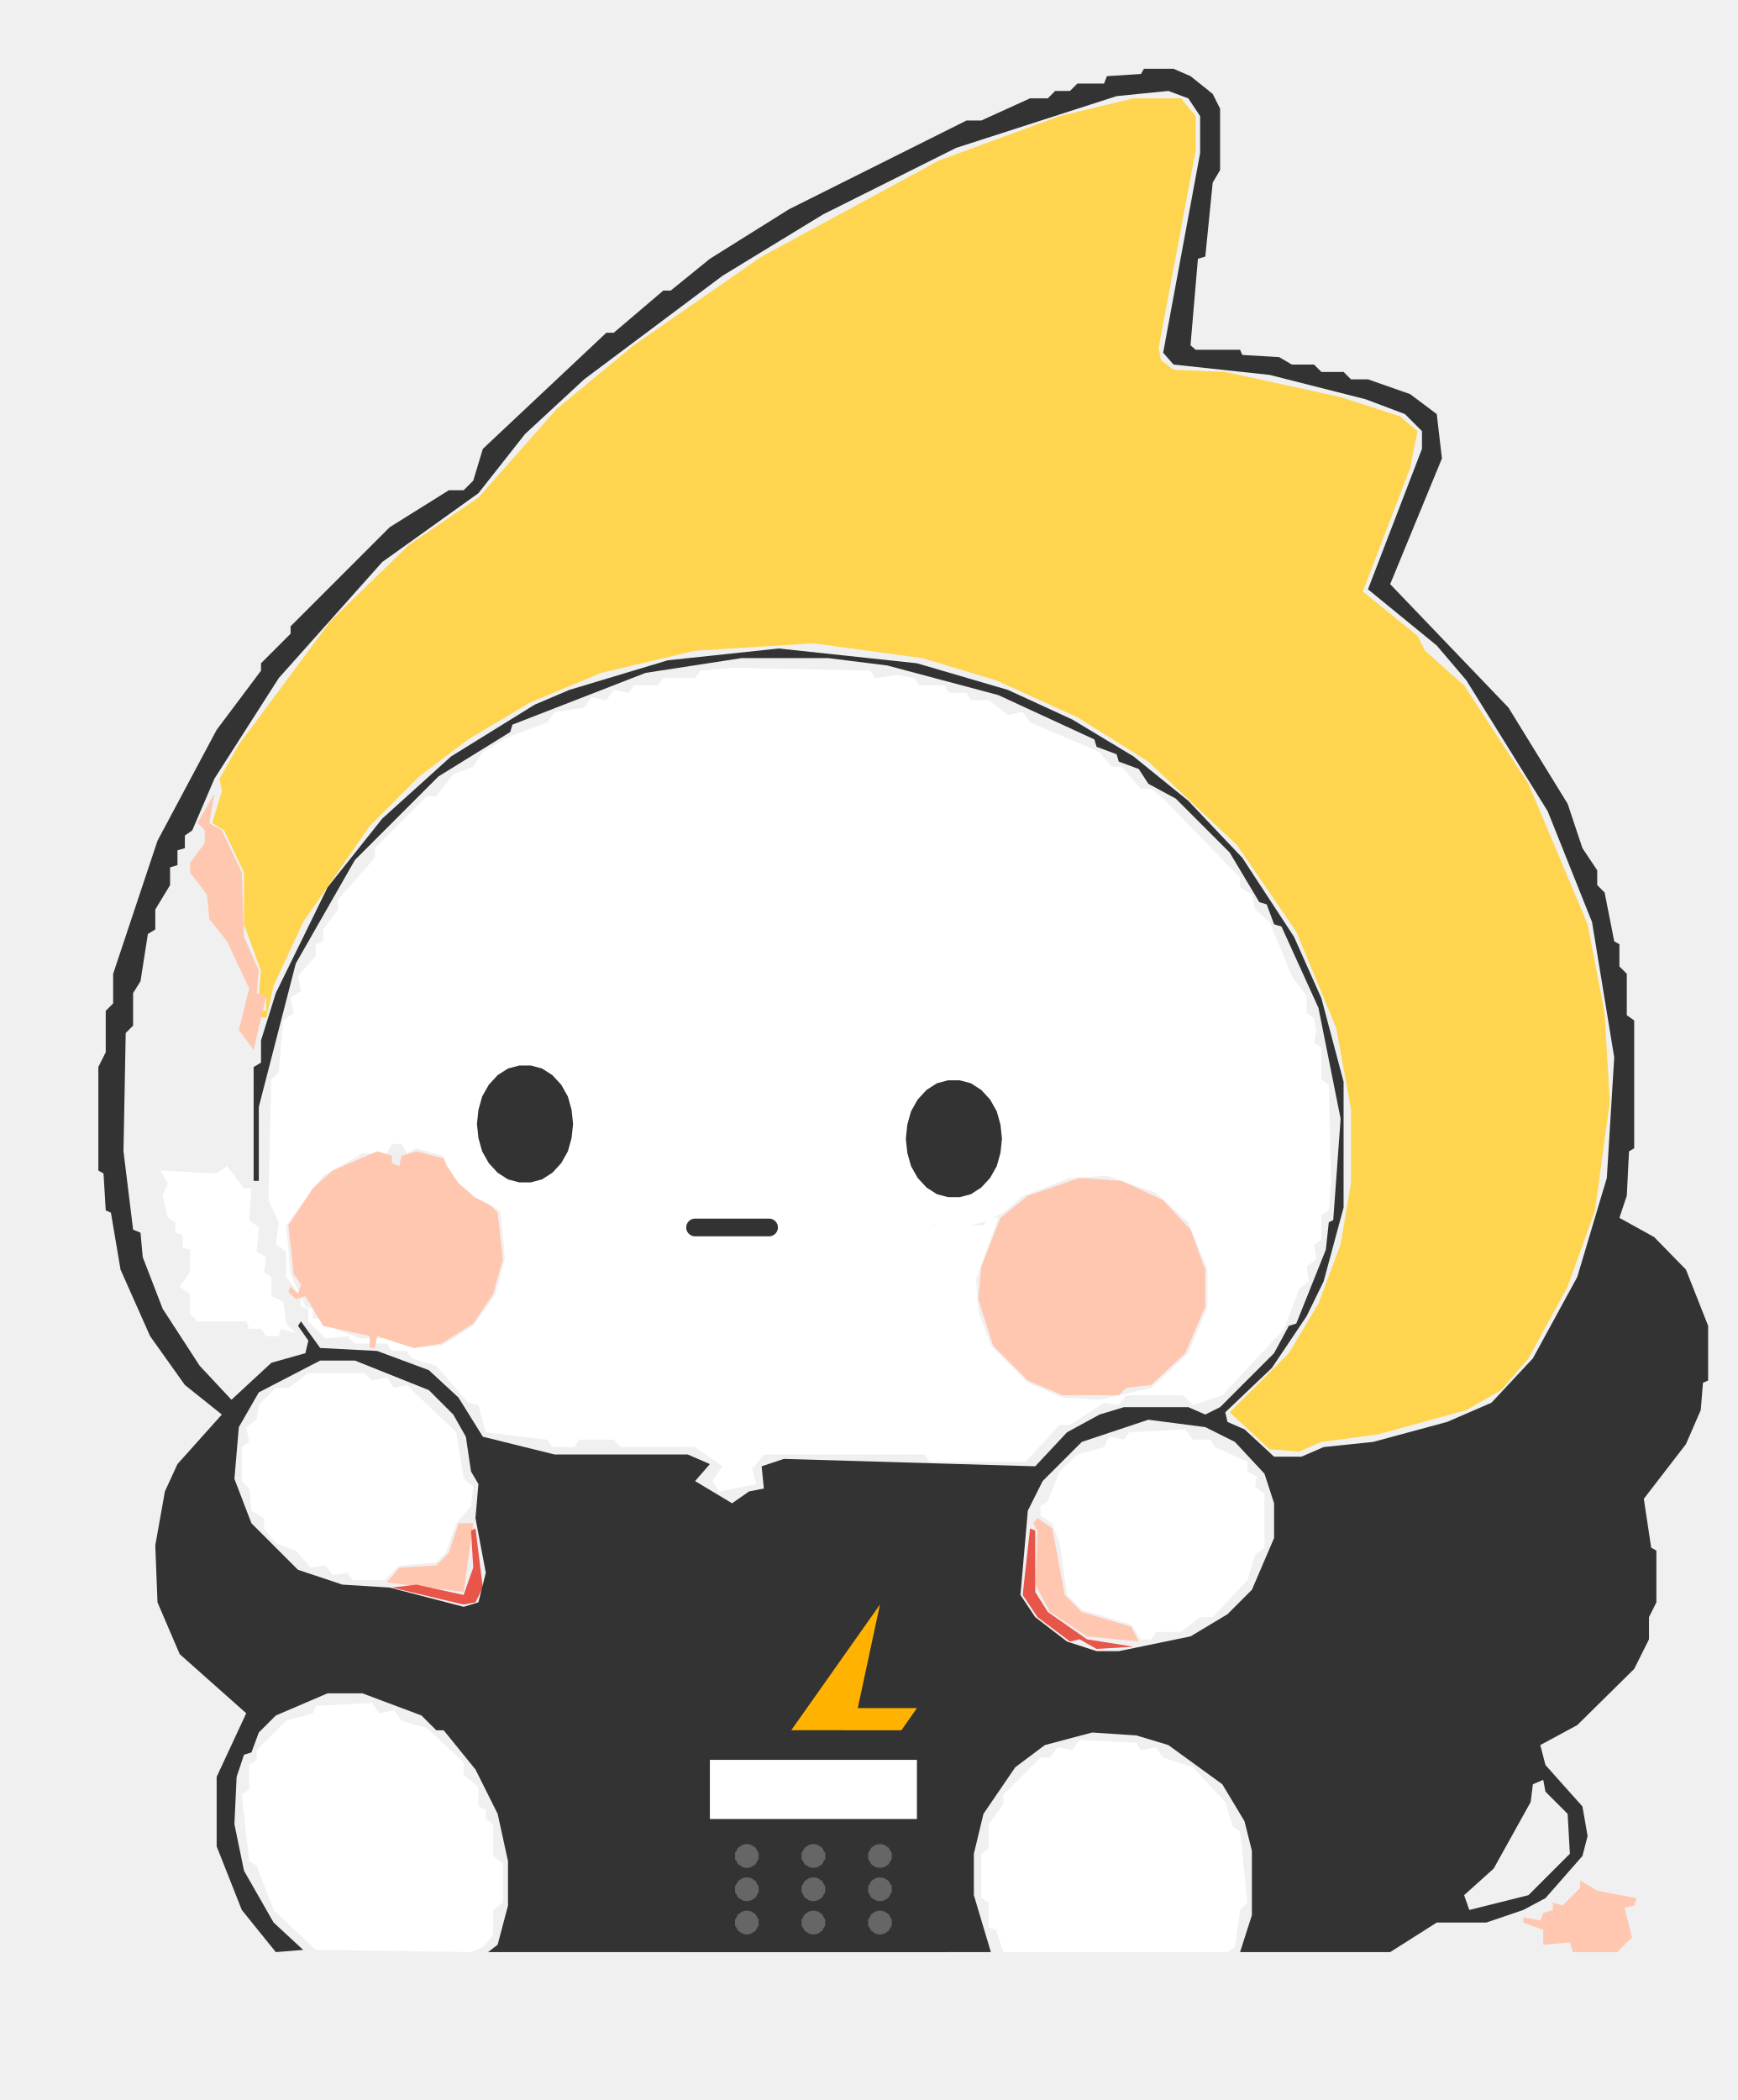
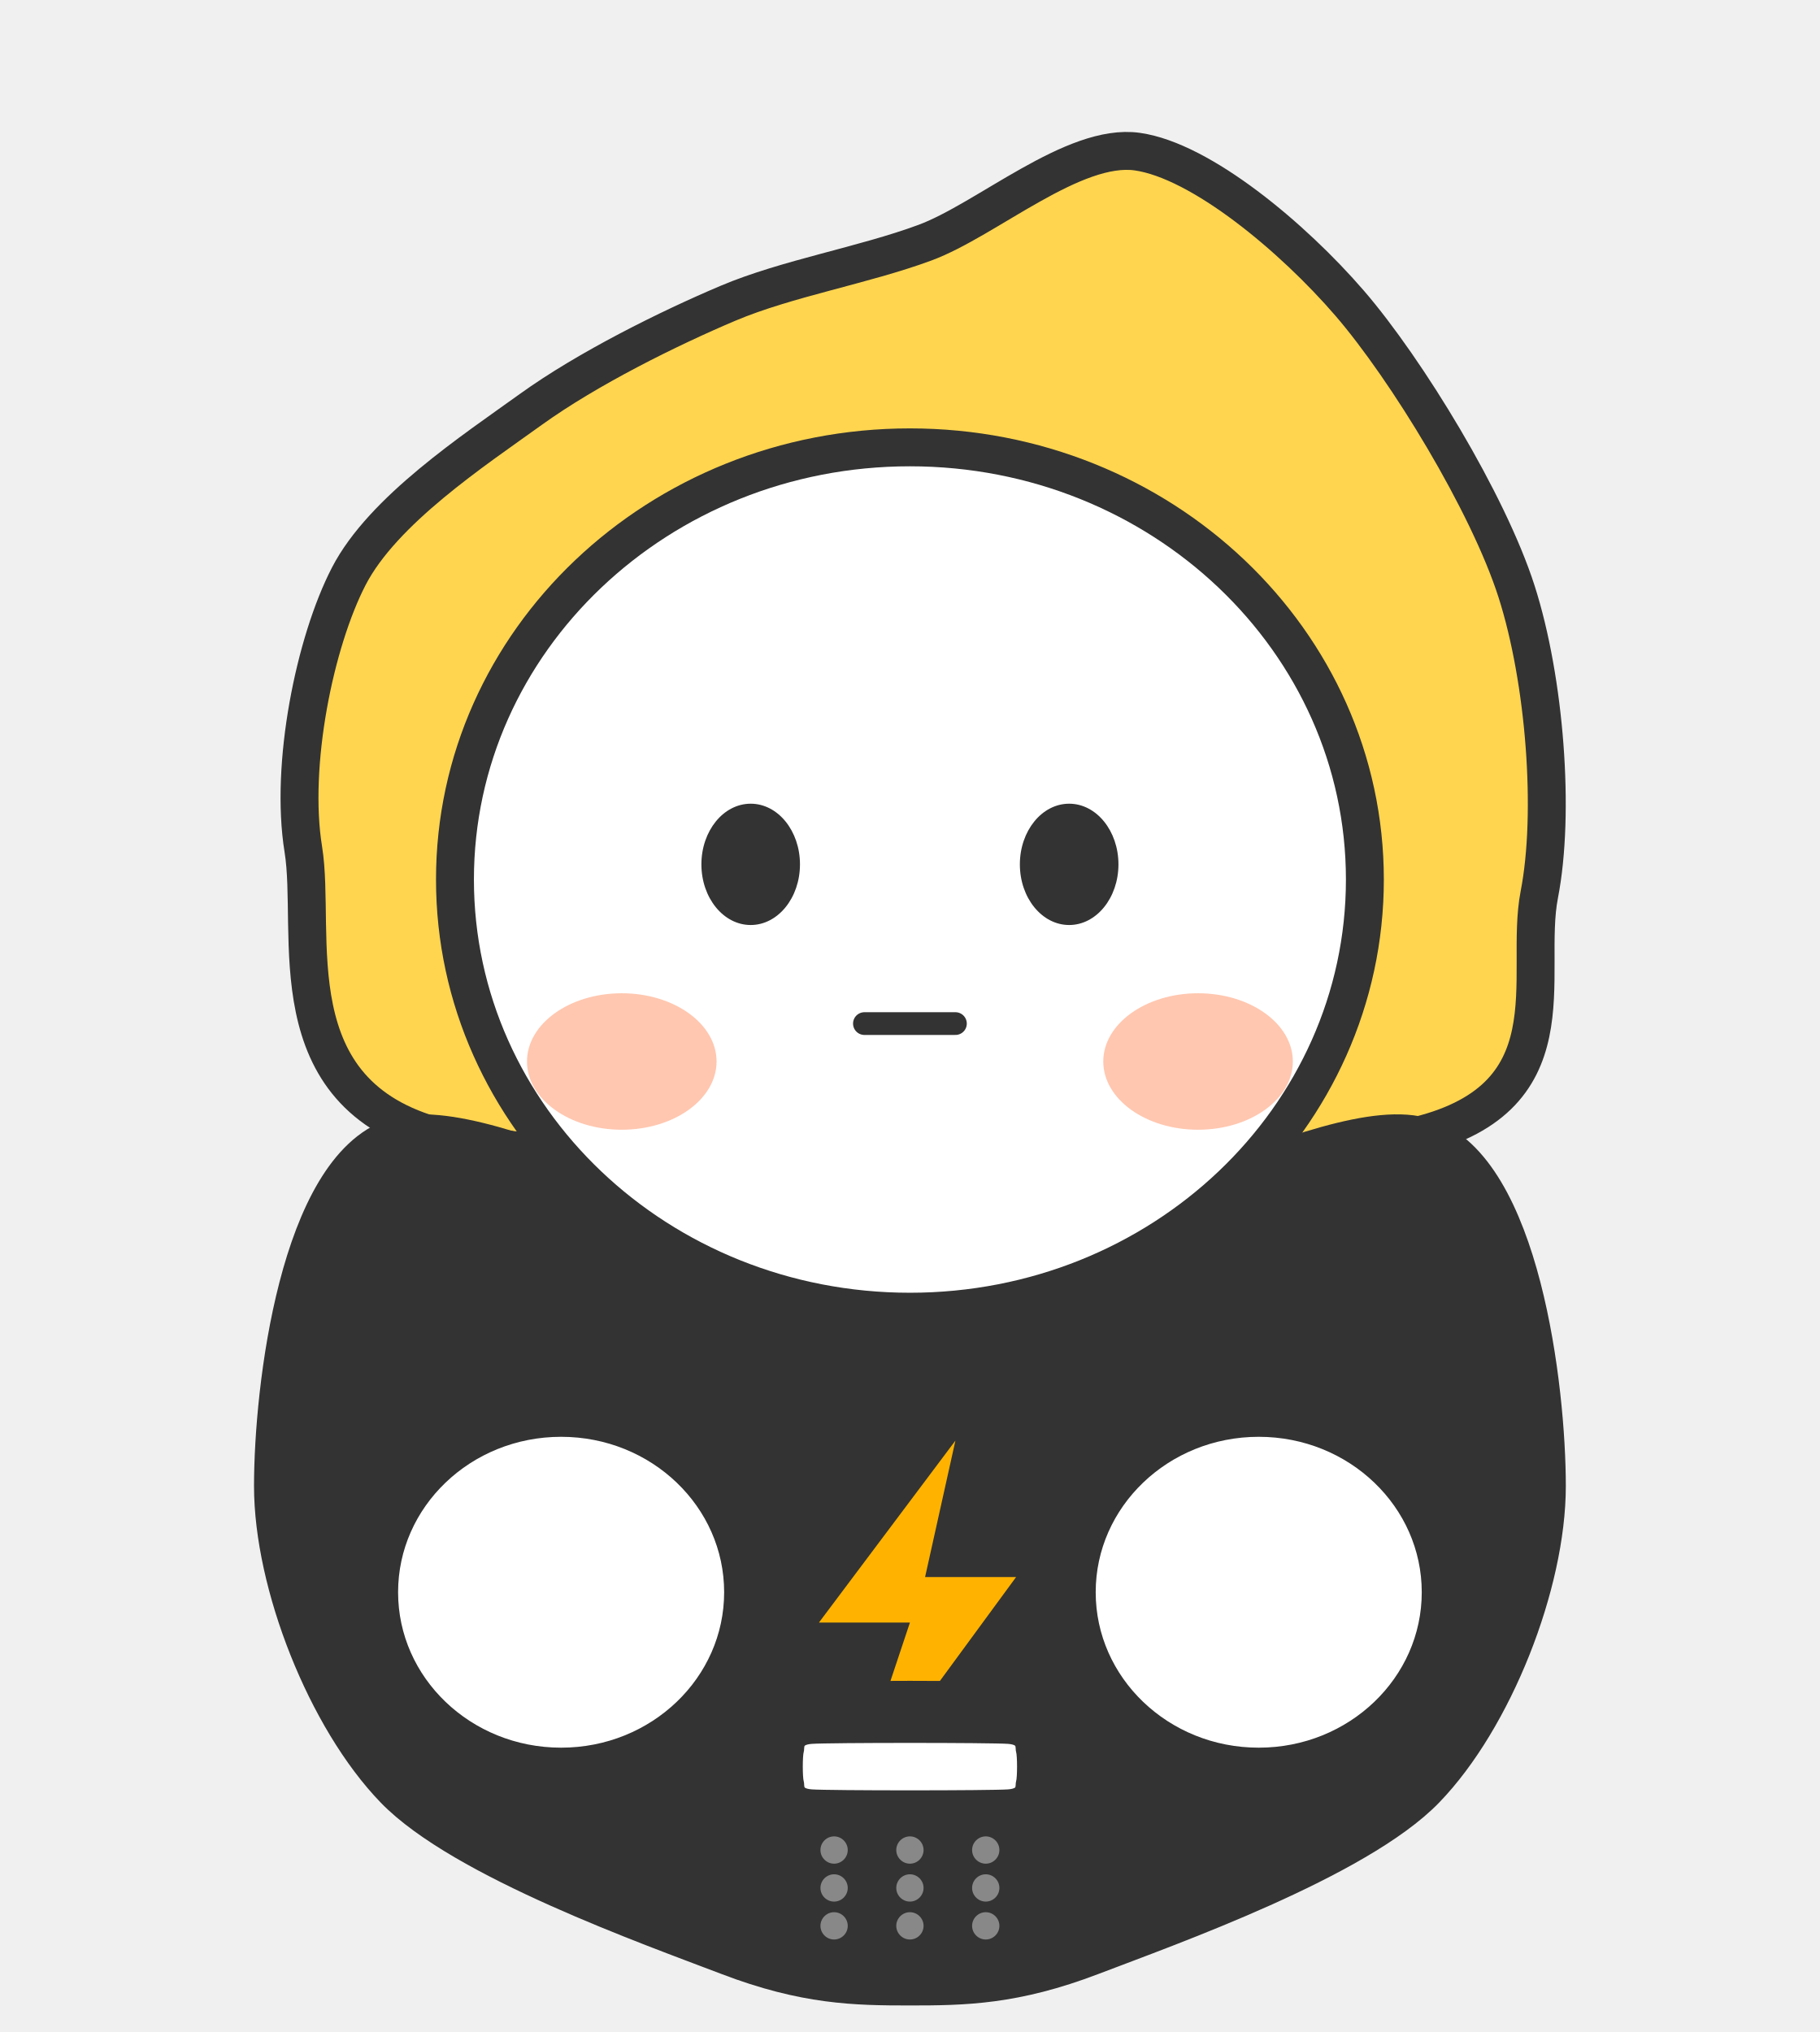
- <svg xmlns="http://www.w3.org/2000/svg" width="235" height="284" viewBox="0 0 235 284" role="img" aria-label="Volty 04-calculator">
-   <path fill="#FFD54F" fill-rule="evenodd" d="M153.3,13.3 L143.3,15.7 L127.0,21.7 L103.0,34.7 L85.7,46.7 L75.3,55.3 L64.7,67.3 L55.3,73.7 L44.7,84.0 L32.3,100.7 L29.7,105.3 L30.0,107.0 L28.7,111.3 L30.3,112.3 L33.0,118.0 L33.0,125.0 L35.3,131.3 L35.0,134.7 L36.0,135.0 L36.0,136.7 L34.3,136.7 L34.3,137.3 L36.0,137.7 L37.0,133.3 L41.0,124.7 L50.0,111.7 L56.7,105.0 L63.3,100.0 L71.7,95.0 L81.3,91.0 L94.0,88.0 L110.0,87.0 L124.7,89.0 L134.7,92.0 L145.7,97.0 L155.3,103.0 L167.3,114.3 L175.3,126.0 L180.7,139.0 L182.7,150.0 L182.7,160.0 L181.3,168.3 L178.3,176.3 L174.3,183.0 L166.3,191.0 L171.7,196.0 L175.7,196.3 L178.7,195.0 L186.3,194.0 L198.3,190.7 L203.0,188.0 L206.7,183.7 L212.0,174.0 L215.7,163.7 L217.7,149.0 L217.0,137.0 L214.7,125.0 L206.7,106.0 L198.0,92.7 L192.7,88.0 L191.7,86.0 L184.3,80.0 L190.7,63.3 L191.7,58.3 L189.3,56.3 L181.3,53.7 L165.7,50.3 L158.7,50.0 L157.0,48.7 L156.7,47.0 L161.7,20.3 L161.7,15.7 L159.7,13.3 Z" />
-   <path fill="#FFFFFF" fill-rule="evenodd" d="M135.7,242.7 L135.7,244.0 L133.7,246.7 L133.7,250.0 L132.7,250.7 L132.7,256.7 L133.7,257.3 L133.7,260.7 L134.7,261.0 L135.7,264.0 L166.0,264.0 L167.0,263.3 L167.7,258.3 L168.7,257.3 L167.7,247.7 L166.7,247.0 L165.7,243.7 L161.3,239.0 L157.3,237.7 L156.3,236.3 L154.3,236.7 L153.7,235.7 L146.0,235.3 L145.0,236.7 L143.0,236.3 L142.0,237.7 L140.7,237.7 Z M38.7,232.7 L34.7,236.7 L34.7,238.0 L33.7,238.7 L33.7,242.0 L32.7,242.7 L33.7,251.7 L34.7,252.3 L37.0,258.3 L42.7,263.7 L63.7,264.0 L65.3,263.3 L66.7,261.7 L66.7,258.3 L68.0,257.3 L68.0,252.0 L66.7,251.0 L66.7,246.7 L65.7,246.0 L65.7,244.7 L64.7,244.3 L64.7,241.7 L62.7,240.0 L62.7,238.3 L57.7,233.7 L54.3,232.7 L53.3,231.3 L51.3,231.7 L50.3,230.3 L42.7,230.7 L42.3,231.7 Z M160.3,193.3 L152.7,193.7 L152.0,194.7 L150.0,194.3 L149.3,195.7 L145.7,196.7 L143.3,199.0 L141.7,203.0 L140.7,203.7 L140.7,205.0 L142.3,206.0 L143.3,208.7 L144.3,215.7 L146.3,217.7 L153.0,219.7 L154.3,221.7 L155.7,221.7 L156.3,220.7 L159.7,220.7 L162.3,218.7 L164.0,218.7 L168.7,213.7 L169.7,210.3 L171.0,209.3 L171.0,202.0 L169.7,201.0 L170.0,199.7 L168.7,199.0 L168.7,197.7 L164.3,195.7 L163.7,194.7 L161.3,194.7 Z M35.0,190.0 L34.7,192.0 L33.3,193.0 L33.7,195.0 L32.7,195.7 L32.7,200.3 L33.7,201.3 L34.0,204.3 L35.7,205.3 L35.7,206.7 L37.3,208.7 L40.0,209.7 L42.0,212.0 L44.0,211.7 L45.0,213.0 L47.0,212.7 L47.7,213.7 L52.0,213.7 L54.0,211.7 L59.0,211.3 L60.3,210.0 L61.7,206.0 L63.7,203.7 L64.0,201.0 L62.7,200.0 L61.7,193.7 L55.0,187.3 L53.3,187.7 L52.3,186.3 L50.3,186.7 L49.3,185.7 L41.7,185.7 L39.0,187.7 L37.3,187.7 Z M21.7,158.3 L22.7,160.0 L22.0,161.7 L22.7,164.7 L23.7,165.3 L23.7,166.7 L24.7,167.0 L24.7,168.7 L25.7,169.0 L25.7,172.0 L24.3,174.0 L25.7,175.0 L25.7,177.7 L26.7,178.7 L33.3,178.7 L33.7,179.7 L35.3,179.7 L36.0,180.7 L37.7,180.7 L38.0,179.7 L40.0,180.3 L38.7,179.0 L38.3,176.0 L36.7,175.3 L36.7,172.7 L35.7,172.0 L36.0,170.0 L34.7,169.3 L35.0,166.0 L33.7,165.0 L34.0,160.7 L33.0,160.7 L30.7,157.7 L29.3,158.7 Z M40.3,132.0 L40.7,134.0 L39.3,135.0 L39.7,137.0 L38.3,138.0 L37.7,145.0 L36.7,146.0 L36.3,162.3 L37.7,165.3 L37.3,168.3 L38.7,169.3 L38.7,172.7 L40.7,175.3 L40.7,176.7 L41.7,177.0 L41.7,178.7 L44.0,181.0 L47.0,180.7 L48.0,181.7 L52.3,181.7 L53.0,182.7 L55.0,182.7 L55.7,183.7 L59.0,184.7 L63.3,189.7 L64.7,190.0 L65.7,193.7 L74.0,194.7 L74.7,195.7 L77.7,195.7 L78.3,194.7 L83.0,194.7 L84.0,195.7 L94.0,195.7 L97.7,198.3 L96.3,200.3 L97.3,201.7 L102.3,200.7 L101.7,198.7 L103.3,196.7 L125.0,196.7 L125.7,197.7 L138.7,197.7 L143.3,192.7 L144.7,192.7 L149.3,189.7 L151.3,190.0 L152.3,188.7 L160.0,188.7 L161.3,190.0 L165.3,188.7 L173.7,179.7 L175.7,174.3 L177.0,173.3 L176.7,171.3 L178.0,170.3 L177.7,168.3 L178.7,167.7 L178.7,164.3 L179.7,163.7 L180.0,159.7 L179.7,146.7 L178.7,146.0 L178.7,141.7 L177.7,141.0 L178.0,139.3 L177.7,137.7 L176.7,137.0 L176.7,134.7 L174.7,132.0 L171.7,124.7 L169.7,123.0 L169.3,121.0 L167.7,120.0 L167.7,118.7 L157.3,108.0 L155.7,106.7 L154.3,106.7 L151.7,103.7 L150.3,103.7 L148.7,101.7 L139.3,97.7 L138.3,96.3 L136.3,96.7 L133.7,94.7 L131.3,94.7 L130.7,93.7 L128.3,93.7 L127.7,92.7 L124.3,92.7 L123.7,91.7 L121.3,91.3 L118.3,91.7 L117.7,90.7 L99.0,90.3 L94.7,90.7 L94.0,91.7 L89.7,91.7 L89.0,92.7 L85.7,92.7 L85.0,93.7 L83.0,93.3 L82.0,94.7 L80.0,94.3 L79.0,95.7 L75.0,96.3 L74.0,97.7 L68.7,99.7 L65.3,101.7 L64.0,103.7 L61.3,104.7 L59.0,107.7 L57.7,107.7 L50.7,114.7 L50.7,116.0 L45.7,121.7 L45.7,123.0 L43.7,125.7 L43.7,127.3 L42.7,127.7 L42.7,129.3 Z M87.0,162.0 L89.0,160.7 L90.7,161.7 L94.7,161.7 L96.3,158.7 L100.0,158.7 L102.7,161.7 L104.0,161.7 L104.7,162.7 L107.3,163.0 L108.3,161.7 L110.3,161.7 L111.7,162.7 L111.7,164.3 L110.0,166.7 L107.7,166.7 L107.7,170.0 L105.7,171.7 L105.3,173.7 L102.0,174.3 L101.0,175.7 L98.3,175.7 L97.3,174.3 L95.3,174.7 L91.7,171.0 L91.7,168.0 L90.7,166.3 L86.7,165.0 Z M124.3,146.7 L125.7,146.7 L126.3,145.7 L132.0,145.7 L137.7,150.3 L137.7,151.7 L138.7,152.3 L138.7,160.0 L137.7,160.7 L137.7,162.0 L144.7,159.3 L149.7,159.0 L156.3,161.3 L160.7,165.3 L163.3,171.7 L163.3,176.7 L160.7,183.0 L155.7,187.7 L148.7,189.3 L143.7,189.0 L139.0,187.0 L134.0,182.0 L132.3,177.3 L132.0,173.0 L135.0,164.7 L133.7,164.7 L133.0,165.7 L126.3,165.7 L125.7,164.7 L124.3,164.7 L120.7,160.0 L120.7,151.3 Z M78.7,145.3 L78.7,146.7 L80.7,149.3 L80.7,157.0 L79.7,157.7 L79.7,159.0 L77.0,161.7 L74.0,162.3 L73.0,163.7 L70.3,163.7 L69.7,162.7 L67.3,162.7 L65.3,160.7 L64.7,161.0 L67.7,164.0 L68.3,170.3 L67.0,175.0 L64.0,179.3 L59.7,182.0 L55.7,182.3 L52.0,181.0 L48.7,181.0 L45.3,179.7 L44.3,178.3 L42.3,178.3 L42.3,177.0 L41.3,176.7 L39.3,172.3 L38.7,165.7 L43.7,159.0 L49.0,156.0 L52.3,156.0 L53.0,154.7 L54.3,154.7 L55.0,156.0 L56.3,155.3 L61.3,156.7 L62.7,158.0 L62.7,155.0 L61.7,154.0 L62.7,148.3 L63.7,147.7 L63.7,146.3 L68.3,142.7 L75.0,142.7 Z" />
-   <path fill="#FFC7B0" fill-rule="evenodd" d="M206.0,259.3 L206.0,260.0 L208.7,261.0 L208.7,263.0 L212.3,262.7 L212.7,264.0 L218.7,264.0 L220.7,262.0 L219.7,258.0 L221.0,257.7 L221.3,256.7 L216.0,255.7 L213.7,254.3 L213.7,255.3 L211.3,257.7 L210.0,257.3 L210.0,258.3 L208.7,258.7 L208.3,259.7 Z M64.0,206.0 L62.0,206.0 L60.7,210.0 L59.0,211.7 L54.0,212.0 L52.3,214.0 L62.7,215.3 Z M140.3,205.3 L139.7,206.0 L140.3,207.0 L140.0,214.3 L142.0,218.0 L147.0,221.3 L154.0,222.0 L153.0,220.0 L146.3,218.0 L144.0,215.7 L142.3,206.7 Z M95.3,166.0 L95.7,169.0 L97.7,171.0 L101.7,171.0 L103.7,168.0 L103.7,166.7 L100.7,165.7 L99.7,164.0 Z M146.0,159.3 L139.0,161.7 L135.3,164.7 L132.7,171.3 L132.3,175.7 L134.3,182.0 L139.0,186.7 L143.7,188.7 L151.3,188.7 L152.3,187.7 L155.7,187.3 L160.3,183.0 L163.0,176.7 L163.0,171.7 L161.0,166.3 L157.3,162.3 L151.7,159.7 Z M45.0,158.3 L42.3,160.7 L39.0,165.7 L39.7,172.3 L40.7,173.7 L40.3,175.0 L39.3,174.0 L39.0,174.7 L40.0,175.7 L41.3,175.3 L43.7,179.3 L50.0,180.7 L50.0,182.3 L50.7,182.3 L51.0,180.7 L56.0,182.3 L59.7,181.7 L64.0,179.0 L66.7,175.0 L68.0,170.3 L67.3,164.0 L64.7,161.3 L64.7,160.3 L63.0,159.7 L61.3,157.0 L56.3,155.7 L54.3,156.3 L54.0,157.7 L53.0,157.3 L53.0,156.3 L51.0,155.7 Z M29.0,107.3 L26.7,111.3 L27.7,112.3 L27.7,114.0 L25.7,116.7 L25.7,118.0 L28.0,121.0 L28.3,124.3 L30.7,127.3 L33.7,133.7 L32.3,139.3 L34.3,142.0 L36.0,134.7 L34.7,134.3 L35.0,131.3 L33.0,126.7 L32.7,118.0 L30.0,112.3 L28.3,111.3 Z" />
-   <path fill="#E8564A" fill-rule="evenodd" d="M139.3,206.7 L138.3,215.7 L140.3,218.7 L144.7,222.0 L146.0,221.7 L148.3,223.0 L153.3,222.7 L147.0,221.7 L141.7,218.0 L140.0,215.3 L140.0,207.0 Z M64.3,206.7 L63.7,207.0 L64.0,212.0 L62.7,215.7 L56.3,214.3 L53.0,214.7 L62.7,217.0 L64.3,216.7 L65.3,214.7 Z" />
-   <path fill="#333333" fill-rule="evenodd" d="M88.0,162.7 L88.3,165.0 L92.0,166.0 L93.3,170.7 L96.3,173.7 L101.3,174.0 L104.0,172.7 L106.0,170.3 L106.7,166.7 L111.0,163.7 L109.7,162.7 L107.7,164.0 L103.3,163.3 L101.3,162.3 L100.3,160.3 L99.0,160.0 L96.3,160.3 L95.0,162.3 L93.0,163.3 L90.3,163.3 L89.0,162.0 Z M98.3,163.3 L99.7,163.3 L104.3,166.3 L104.3,168.7 L101.0,172.3 L97.3,172.0 L94.7,168.7 L94.7,165.7 Z M128.7,146.7 L125.3,147.7 L122.7,150.3 L121.3,154.0 L121.3,157.3 L122.7,161.0 L125.3,163.7 L127.3,164.7 L132.0,164.7 L134.0,164.0 L136.7,161.0 L137.7,154.7 L136.0,150.0 L134.3,148.3 L131.0,146.7 Z M71.0,143.3 L67.3,144.7 L64.7,147.3 L63.3,150.7 L63.3,155.7 L65.3,160.0 L68.3,161.7 L73.3,162.0 L76.0,161.0 L78.7,158.0 L80.0,152.0 L78.0,146.3 L74.0,143.7 Z M161.0,10.3 L158.7,9.3 L154.7,9.3 L154.3,10.0 L149.7,10.3 L149.3,11.3 L145.7,11.3 L144.7,12.3 L142.7,12.3 L141.7,13.3 L139.3,13.3 L132.7,16.3 L130.7,16.3 L106.7,28.3 L96.0,35.0 L90.7,39.3 L89.7,39.3 L83.0,45.0 L82.0,45.0 L65.3,60.7 L64.0,65.0 L62.7,66.3 L60.7,66.3 L52.7,71.3 L39.3,84.7 L39.3,85.7 L35.3,89.7 L35.3,90.7 L29.3,98.7 L21.3,113.7 L15.3,131.7 L15.3,135.7 L14.3,136.7 L14.3,142.3 L13.3,144.3 L13.3,158.3 L14.0,158.7 L14.3,163.7 L15.0,164.0 L16.3,171.7 L20.3,180.7 L25.0,187.3 L30.0,191.3 L24.0,198.0 L22.3,201.7 L21.0,209.0 L21.3,216.7 L24.3,223.7 L33.3,231.7 L29.3,240.3 L29.3,249.7 L32.7,258.3 L37.3,264.0 L41.0,263.7 L37.0,260.0 L33.0,253.0 L31.7,246.7 L32.0,240.3 L33.0,237.3 L34.0,237.0 L35.0,234.3 L37.3,232.0 L44.3,229.0 L49.0,229.0 L57.0,232.0 L59.0,234.0 L60.0,234.0 L64.3,239.3 L67.3,245.3 L68.7,251.7 L68.7,257.7 L67.3,263.0 L66.0,264.0 L134.0,264.0 L131.7,256.3 L131.7,250.7 L133.0,245.3 L137.3,239.0 L141.3,236.0 L147.7,234.3 L153.7,234.7 L158.0,236.0 L165.3,241.3 L168.3,246.3 L169.3,250.3 L169.3,259.0 L167.7,264.0 L188.0,264.0 L194.3,260.0 L201.0,260.0 L206.0,258.3 L209.0,256.7 L214.0,251.0 L214.7,248.3 L214.0,244.3 L209.0,238.7 L208.3,236.0 L213.3,233.3 L221.0,225.7 L223.0,221.7 L223.0,218.7 L224.0,216.7 L224.0,209.7 L223.3,209.3 L222.3,202.7 L228.0,195.3 L230.0,190.7 L230.3,187.0 L231.0,186.7 L231.0,179.3 L228.0,171.7 L223.7,167.3 L219.0,164.7 L220.0,161.7 L220.3,155.7 L221.0,155.3 L221.0,138.0 L220.0,137.3 L220.0,131.7 L219.0,130.7 L219.0,127.7 L218.3,127.3 L217.0,120.7 L216.0,119.7 L216.0,117.7 L214.0,114.7 L212.0,108.7 L204.0,95.7 L188.0,79.0 L195.0,62.0 L194.3,56.0 L190.7,53.3 L185.0,51.3 L182.7,51.3 L181.7,50.3 L178.7,50.3 L177.7,49.3 L174.7,49.3 L173.0,48.3 L168.0,48.0 L167.7,47.3 L161.7,47.3 L161.0,46.7 L162.0,35.0 L163.0,34.7 L164.0,24.7 L165.0,23.0 L165.0,14.7 L164.0,12.7 Z M208.7,240.7 L209.0,242.3 L212.0,245.3 L212.3,250.7 L206.7,256.3 L198.7,258.3 L198.0,256.3 L202.0,252.7 L207.0,243.7 L207.3,241.3 Z M167.0,195.0 L171.0,199.3 L172.3,203.3 L172.3,208.0 L169.3,215.0 L166.0,218.3 L161.0,221.3 L151.3,223.3 L148.3,223.3 L144.3,222.0 L140.0,218.7 L138.0,215.7 L139.0,204.3 L141.0,200.3 L146.3,195.0 L155.3,192.0 L163.0,193.0 Z M35.0,188.3 L43.3,184.0 L48.0,184.0 L58.0,188.0 L61.3,191.3 L63.0,194.3 L63.7,199.0 L64.7,200.7 L64.3,205.3 L65.7,212.7 L64.7,216.7 L62.7,217.3 L52.7,214.7 L46.3,214.3 L40.3,212.3 L34.0,206.0 L31.7,200.0 L32.3,193.0 Z M160.7,13.3 L162.3,15.7 L162.3,20.7 L157.3,47.7 L158.7,49.3 L171.7,50.7 L184.7,54.0 L190.0,56.0 L192.3,58.3 L192.3,60.7 L185.0,79.7 L194.3,87.3 L198.3,92.0 L209.3,109.7 L215.3,124.7 L218.3,143.0 L217.3,159.3 L213.3,172.7 L207.3,183.7 L201.7,189.7 L195.7,192.3 L185.7,195.0 L179.0,195.7 L176.0,197.0 L172.3,197.0 L168.3,193.3 L166.0,192.3 L165.7,191.0 L172.0,185.0 L176.7,178.0 L179.0,173.3 L181.7,163.3 L181.7,146.3 L178.7,135.0 L175.0,126.7 L168.0,116.0 L160.7,108.3 L153.3,102.3 L145.0,97.3 L136.3,93.3 L124.0,89.7 L105.3,87.7 L90.3,89.3 L77.0,93.3 L72.3,95.3 L61.0,102.3 L51.7,110.7 L44.3,120.0 L37.3,134.3 L35.3,140.7 L35.3,143.7 L34.3,144.3 L34.3,159.7 L35.0,159.7 L35.0,149.7 L40.0,130.3 L48.0,116.3 L59.3,105.0 L69.0,99.0 L69.3,98.0 L87.3,91.0 L100.3,89.0 L112.0,89.0 L120.0,90.0 L135.0,94.0 L148.0,100.0 L148.3,101.0 L151.0,102.0 L151.3,103.0 L154.0,104.0 L155.3,106.0 L159.0,108.0 L166.3,115.3 L170.3,122.0 L171.3,122.3 L172.3,125.0 L173.3,125.3 L178.3,136.3 L181.3,151.3 L180.3,165.0 L179.7,165.3 L179.3,169.0 L175.3,179.0 L174.3,179.3 L172.3,183.0 L165.0,190.3 L163.0,191.3 L160.7,190.3 L152.0,190.3 L148.7,191.3 L144.3,193.7 L140.0,198.3 L106.0,197.3 L103.0,198.3 L103.3,201.3 L101.3,201.7 L99.0,203.3 L94.0,200.3 L96.0,198.0 L93.0,196.7 L75.0,196.7 L65.3,194.3 L62.0,189.0 L58.0,185.3 L51.0,182.7 L43.3,182.3 L40.7,178.7 L40.3,179.3 L41.7,181.3 L41.3,183.0 L36.7,184.3 L31.3,189.3 L27.0,184.7 L22.0,177.0 L19.3,170.0 L19.0,166.7 L18.0,166.3 L16.7,155.7 L17.0,139.7 L18.0,138.7 L18.0,134.3 L19.0,132.7 L20.0,126.3 L21.0,125.7 L21.0,123.0 L23.0,119.7 L23.0,117.3 L24.0,117.0 L24.0,115.0 L25.0,114.7 L25.0,113.0 L26.0,112.3 L29.0,105.3 L37.7,91.7 L51.7,76.0 L64.7,66.7 L71.0,58.7 L79.0,51.3 L97.7,37.3 L111.3,29.0 L129.3,20.0 L151.0,13.0 L158.0,12.3 Z" />
-   <path fill="#FFB300" fill-rule="evenodd" d="M119.0,217.0 L107.0,234.0 L114.0,234.0 L110.0,251.0 L124.0,231.0 L116.0,231.0 Z" />
-   <path fill="#333333" fill-rule="evenodd" d="M92.0,234.0 L128.0,234.0 L128.0,264.0 L92.0,264.0 Z" />
-   <path fill="#FFFFFF" fill-rule="evenodd" d="M96.0,238.0 L124.0,238.0 L124.0,246.0 L96.0,246.0 Z" />
-   <path fill="#666666" fill-rule="evenodd" d="M102.6,251.0 L102.6,251.4 L102.4,251.7 L102.2,252.1 L101.9,252.3 L101.6,252.5 L101.2,252.6 L100.8,252.6 L100.4,252.5 L100.1,252.3 L99.8,252.1 L99.6,251.7 L99.4,251.4 L99.4,251.0 L99.4,250.6 L99.6,250.3 L99.8,249.9 L100.1,249.7 L100.4,249.5 L100.8,249.4 L101.2,249.4 L101.6,249.5 L101.9,249.7 L102.2,249.9 L102.4,250.3 L102.6,250.6 Z" />
-   <path fill="#666666" fill-rule="evenodd" d="M111.6,251.0 L111.6,251.4 L111.4,251.7 L111.2,252.1 L110.9,252.3 L110.6,252.5 L110.2,252.6 L109.8,252.6 L109.4,252.5 L109.1,252.3 L108.8,252.1 L108.6,251.7 L108.4,251.4 L108.4,251.0 L108.4,250.6 L108.6,250.3 L108.8,249.9 L109.1,249.7 L109.4,249.5 L109.8,249.4 L110.2,249.4 L110.6,249.5 L110.9,249.7 L111.2,249.9 L111.4,250.3 L111.6,250.6 Z" />
-   <path fill="#666666" fill-rule="evenodd" d="M120.6,251.0 L120.6,251.4 L120.4,251.7 L120.2,252.1 L119.9,252.3 L119.6,252.5 L119.2,252.6 L118.8,252.6 L118.4,252.5 L118.1,252.3 L117.8,252.1 L117.6,251.7 L117.4,251.4 L117.4,251.0 L117.4,250.6 L117.6,250.3 L117.8,249.9 L118.1,249.7 L118.4,249.5 L118.8,249.4 L119.2,249.4 L119.6,249.5 L119.9,249.7 L120.2,249.9 L120.4,250.3 L120.6,250.6 Z" />
-   <path fill="#666666" fill-rule="evenodd" d="M102.6,255.5 L102.6,255.9 L102.4,256.2 L102.2,256.6 L101.9,256.8 L101.6,257.0 L101.2,257.1 L100.8,257.1 L100.4,257.0 L100.1,256.8 L99.8,256.6 L99.6,256.2 L99.4,255.9 L99.4,255.5 L99.4,255.1 L99.6,254.8 L99.8,254.4 L100.1,254.2 L100.4,254.0 L100.8,253.9 L101.2,253.9 L101.6,254.0 L101.9,254.2 L102.2,254.4 L102.4,254.8 L102.6,255.1 Z" />
-   <path fill="#666666" fill-rule="evenodd" d="M111.6,255.5 L111.6,255.9 L111.4,256.2 L111.2,256.6 L110.9,256.8 L110.6,257.0 L110.2,257.1 L109.8,257.1 L109.4,257.0 L109.1,256.8 L108.8,256.6 L108.6,256.2 L108.4,255.9 L108.4,255.5 L108.4,255.1 L108.6,254.8 L108.8,254.4 L109.1,254.2 L109.4,254.0 L109.8,253.9 L110.2,253.9 L110.6,254.0 L110.9,254.2 L111.2,254.4 L111.4,254.8 L111.6,255.1 Z" />
-   <path fill="#666666" fill-rule="evenodd" d="M120.6,255.5 L120.6,255.9 L120.4,256.2 L120.2,256.6 L119.9,256.8 L119.6,257.0 L119.2,257.1 L118.8,257.1 L118.4,257.0 L118.1,256.8 L117.8,256.6 L117.6,256.2 L117.4,255.9 L117.4,255.5 L117.4,255.1 L117.6,254.8 L117.8,254.4 L118.1,254.2 L118.4,254.0 L118.8,253.9 L119.2,253.9 L119.6,254.0 L119.9,254.2 L120.2,254.4 L120.4,254.8 L120.6,255.1 Z" />
-   <path fill="#666666" fill-rule="evenodd" d="M102.6,260.0 L102.6,260.4 L102.4,260.7 L102.2,261.1 L101.9,261.3 L101.6,261.5 L101.2,261.6 L100.8,261.6 L100.4,261.5 L100.1,261.3 L99.8,261.1 L99.6,260.7 L99.4,260.4 L99.4,260.0 L99.4,259.6 L99.6,259.3 L99.8,258.9 L100.1,258.7 L100.4,258.5 L100.8,258.4 L101.2,258.4 L101.6,258.5 L101.9,258.7 L102.2,258.9 L102.4,259.3 L102.6,259.6 Z" />
-   <path fill="#666666" fill-rule="evenodd" d="M111.6,260.0 L111.6,260.4 L111.4,260.7 L111.2,261.1 L110.9,261.3 L110.6,261.5 L110.2,261.6 L109.8,261.6 L109.4,261.5 L109.1,261.3 L108.8,261.1 L108.6,260.7 L108.4,260.4 L108.4,260.0 L108.4,259.6 L108.6,259.3 L108.8,258.9 L109.1,258.7 L109.4,258.5 L109.8,258.4 L110.2,258.4 L110.6,258.5 L110.9,258.7 L111.2,258.9 L111.4,259.3 L111.6,259.6 Z" />
-   <path fill="#666666" fill-rule="evenodd" d="M120.6,260.0 L120.6,260.4 L120.4,260.7 L120.2,261.1 L119.9,261.3 L119.6,261.5 L119.2,261.6 L118.8,261.6 L118.4,261.5 L118.1,261.3 L117.8,261.1 L117.6,260.7 L117.4,260.4 L117.4,260.0 L117.4,259.6 L117.6,259.3 L117.8,258.9 L118.1,258.7 L118.4,258.5 L118.8,258.4 L119.2,258.4 L119.6,258.5 L119.9,258.7 L120.2,258.9 L120.4,259.3 L120.6,259.6 Z" />
-   <path fill="#FFFFFF" fill-rule="evenodd" d="M83.0,152.0 L82.7,154.9 L81.6,157.6 L80.0,160.0 L77.8,161.9 L75.3,163.2 L72.4,163.9 L69.6,163.9 L66.7,163.2 L64.2,161.9 L62.0,160.0 L60.4,157.6 L59.3,154.9 L59.0,152.0 L59.3,149.1 L60.4,146.4 L62.0,144.0 L64.2,142.1 L66.7,140.8 L69.6,140.1 L72.4,140.1 L75.3,140.8 L77.8,142.1 L80.0,144.0 L81.6,146.4 L82.7,149.1 Z" />
-   <path fill="#FFFFFF" fill-rule="evenodd" d="M141.0,154.0 L140.7,156.9 L139.6,159.6 L138.0,162.0 L135.8,163.9 L133.3,165.2 L130.4,165.9 L127.6,165.9 L124.7,165.2 L122.2,163.9 L120.0,162.0 L118.4,159.6 L117.3,156.9 L117.0,154.0 L117.3,151.1 L118.4,148.4 L120.0,146.0 L122.2,144.1 L124.7,142.8 L127.6,142.1 L130.4,142.1 L133.3,142.8 L135.8,144.1 L138.0,146.0 L139.6,148.4 L140.7,151.1 Z" />
-   <path fill="#FFFFFF" fill-rule="evenodd" d="M114.0,166.0 L113.6,168.6 L112.3,171.1 L110.2,173.3 L107.5,175.1 L104.3,176.3 L100.8,176.9 L97.2,176.9 L93.7,176.3 L90.5,175.1 L87.8,173.3 L85.7,171.1 L84.4,168.6 L84.0,166.0 L84.4,163.4 L85.7,160.9 L87.8,158.7 L90.5,156.9 L93.7,155.7 L97.2,155.1 L100.8,155.1 L104.3,155.7 L107.5,156.9 L110.2,158.7 L112.3,160.9 L113.6,163.4 Z" />
-   <path fill="#333333" fill-rule="evenodd" d="M77.5,152.0 L77.3,153.9 L76.8,155.7 L75.9,157.3 L74.7,158.6 L73.3,159.5 L71.8,159.9 L70.2,159.9 L68.7,159.5 L67.3,158.6 L66.1,157.3 L65.2,155.7 L64.7,153.9 L64.5,152.0 L64.7,150.1 L65.2,148.3 L66.1,146.7 L67.3,145.4 L68.7,144.5 L70.2,144.1 L71.8,144.1 L73.3,144.5 L74.7,145.4 L75.9,146.7 L76.8,148.3 L77.3,150.1 Z" />
-   <path fill="#333333" fill-rule="evenodd" d="M135.5,154.0 L135.3,155.9 L134.8,157.7 L133.9,159.3 L132.7,160.6 L131.3,161.5 L129.8,161.9 L128.2,161.9 L126.7,161.5 L125.3,160.6 L124.1,159.3 L123.2,157.7 L122.7,155.9 L122.5,154.0 L122.7,152.1 L123.2,150.3 L124.1,148.7 L125.3,147.4 L126.7,146.5 L128.2,146.1 L129.8,146.1 L131.3,146.5 L132.7,147.4 L133.9,148.7 L134.8,150.3 L135.3,152.1 Z" />
-   <path fill="none" stroke="#333333" stroke-width="2.4" stroke-linecap="round" stroke-linejoin="round" d="M94.0,166.0 L104.0,166.0" />
+ <svg xmlns="http://www.w3.org/2000/svg" width="240" height="268" viewBox="0 0 240 268" role="img" aria-label="Volty 04-calculator">
+   <path fill="#FFD54F" stroke="#333333" stroke-width="5" stroke-linecap="round" stroke-linejoin="round" d="M58.00 150.00 C36.10 144.30 41.80 123.10 40.00 112.00 C38.20 100.90 41.50 84.70 46.00 76.00 C50.50 67.30 62.50 59.40 70.00 54.00 C77.50 48.60 88.20 43.30 96.00 40.00 C103.80 36.70 113.90 35.00 122.00 32.00 C130.10 29.00 141.60 18.80 150.00 20.00 C158.40 21.20 170.50 31.30 178.00 40.00 C185.50 48.70 196.25 66.30 200.00 78.00 C203.75 89.70 205.10 107.20 203.00 118.00 C200.90 128.80 207.75 145.20 186.00 150.00 C164.25 154.80 79.90 155.70 58.00 150.00 Z" />
+   <path fill="#333333" stroke="#333333" stroke-width="5" stroke-linecap="round" stroke-linejoin="round" d="M52.00 150.00 C39.40 154.20 36.00 183.10 36.00 196.00 C36.00 208.90 43.00 226.70 52.00 236.00 C61.00 245.30 85.80 254.10 96.00 258.00 C106.20 261.90 112.80 262.00 120.00 262.00 C127.20 262.00 133.80 261.90 144.00 258.00 C154.20 254.10 179.00 245.30 188.00 236.00 C197.00 226.70 204.00 208.90 204.00 196.00 C204.00 183.10 200.60 154.20 188.00 150.00 C175.40 145.80 140.40 168.00 120.00 168.00 C99.60 168.00 64.60 145.80 52.00 150.00 Z" />
+   <path fill="#FFFFFF" stroke="#333333" stroke-width="5" stroke-linecap="round" stroke-linejoin="round" d="M180.00 116.00 C180.00 147.48 153.14 173.00 120.00 173.00 C86.86 173.00 60.00 147.48 60.00 116.00 C60.00 84.52 86.86 59.00 120.00 59.00 C153.14 59.00 180.00 84.52 180.00 116.00 Z" />
+   <path fill="#FFFFFF" stroke="#333333" stroke-width="5" stroke-linecap="round" stroke-linejoin="round" d="M98.00 210.00 C98.00 222.70 87.26 233.00 74.00 233.00 C60.74 233.00 50.00 222.70 50.00 210.00 C50.00 197.30 60.74 187.00 74.00 187.00 C87.26 187.00 98.00 197.30 98.00 210.00 Z" />
+   <path fill="#FFFFFF" stroke="#333333" stroke-width="5" stroke-linecap="round" stroke-linejoin="round" d="M190.00 210.00 C190.00 222.70 179.26 233.00 166.00 233.00 C152.74 233.00 142.00 222.70 142.00 210.00 C142.00 197.30 152.74 187.00 166.00 187.00 C179.26 187.00 190.00 197.30 190.00 210.00 Z" />
+   <path fill="#FFB300" d="M126.00 190.00 L108.00 214.00 L120.00 214.00 L112.00 238.00 L134.00 208.00 L122.00 208.00 Z" />
+   <path fill="#333333" stroke="#333333" stroke-width="4" stroke-linecap="round" stroke-linejoin="round" d="M105.00 224.00 C107.92 223.58 132.08 223.58 135.00 224.00 C137.92 224.42 139.58 226.58 140.00 229.00 C140.42 231.42 140.42 250.58 140.00 253.00 C139.58 255.42 137.92 257.58 135.00 258.00 C132.08 258.42 107.92 258.42 105.00 258.00 C102.08 257.58 100.42 255.42 100.00 253.00 C99.58 250.58 99.58 231.42 100.00 229.00 C100.42 226.58 102.08 224.42 105.00 224.00 Z" />
+   <path fill="#FFFFFF" stroke="#333333" stroke-width="2" stroke-linecap="round" stroke-linejoin="round" d="M107.00 229.00 C109.33 228.83 130.67 228.83 133.00 229.00 C135.33 229.17 134.83 230.50 135.00 231.00 C135.17 231.50 135.17 234.50 135.00 235.00 C134.83 235.50 135.33 236.83 133.00 237.00 C130.67 237.17 109.33 237.17 107.00 237.00 C104.67 236.83 105.17 235.50 105.00 235.00 C104.83 234.50 104.83 231.50 105.00 231.00 C105.17 230.50 104.67 229.17 107.00 229.00 Z" />
+   <path fill="#888888" d="M111.80 244.00 C111.80 244.99 110.99 245.80 110.00 245.80 C109.01 245.80 108.20 244.99 108.20 244.00 C108.20 243.01 109.01 242.20 110.00 242.20 C110.99 242.20 111.80 243.01 111.80 244.00 Z" />
+   <path fill="#888888" d="M121.80 244.00 C121.80 244.99 120.99 245.80 120.00 245.80 C119.01 245.80 118.20 244.99 118.20 244.00 C118.20 243.01 119.01 242.20 120.00 242.20 C120.99 242.20 121.80 243.01 121.80 244.00 Z" />
+   <path fill="#888888" d="M131.80 244.00 C131.80 244.99 130.99 245.80 130.00 245.80 C129.01 245.80 128.20 244.99 128.20 244.00 C128.20 243.01 129.01 242.20 130.00 242.20 C130.99 242.20 131.80 243.01 131.80 244.00 Z" />
+   <path fill="#888888" d="M111.80 249.00 C111.80 249.99 110.99 250.80 110.00 250.80 C109.01 250.80 108.20 249.99 108.20 249.00 C108.20 248.01 109.01 247.20 110.00 247.20 C110.99 247.20 111.80 248.01 111.80 249.00 Z" />
+   <path fill="#888888" d="M121.80 249.00 C121.80 249.99 120.99 250.80 120.00 250.80 C119.01 250.80 118.20 249.99 118.20 249.00 C118.20 248.01 119.01 247.20 120.00 247.20 C120.99 247.20 121.80 248.01 121.80 249.00 Z" />
+   <path fill="#888888" d="M131.80 249.00 C131.80 249.99 130.99 250.80 130.00 250.80 C129.01 250.80 128.20 249.99 128.20 249.00 C128.20 248.01 129.01 247.20 130.00 247.20 C130.99 247.20 131.80 248.01 131.80 249.00 Z" />
+   <path fill="#888888" d="M111.80 254.00 C111.80 254.99 110.99 255.80 110.00 255.80 C109.01 255.80 108.20 254.99 108.20 254.00 C108.20 253.01 109.01 252.20 110.00 252.20 C110.99 252.20 111.80 253.01 111.80 254.00 Z" />
+   <path fill="#888888" d="M121.80 254.00 C121.80 254.99 120.99 255.80 120.00 255.80 C119.01 255.80 118.20 254.99 118.20 254.00 C118.20 253.01 119.01 252.20 120.00 252.20 C120.99 252.20 121.80 253.01 121.80 254.00 Z" />
+   <path fill="#888888" d="M131.80 254.00 C131.80 254.99 130.99 255.80 130.00 255.80 C129.01 255.80 128.20 254.99 128.20 254.00 C128.20 253.01 129.01 252.20 130.00 252.20 C130.99 252.20 131.80 253.01 131.80 254.00 Z" />
+   <path fill="#FFC7B0" d="M94.50 140.00 C94.50 144.97 88.90 149.00 82.00 149.00 C75.10 149.00 69.50 144.97 69.50 140.00 C69.50 135.03 75.10 131.00 82.00 131.00 C88.90 131.00 94.50 135.03 94.50 140.00 Z" />
+   <path fill="#FFC7B0" d="M170.50 140.00 C170.50 144.97 164.90 149.00 158.00 149.00 C151.10 149.00 145.50 144.97 145.50 140.00 C145.50 135.03 151.10 131.00 158.00 131.00 C164.90 131.00 170.50 135.03 170.50 140.00 Z" />
+   <path fill="#333333" d="M105.50 114.00 C105.50 118.42 102.59 122.00 99.00 122.00 C95.41 122.00 92.50 118.42 92.50 114.00 C92.50 109.58 95.41 106.00 99.00 106.00 C102.59 106.00 105.50 109.58 105.50 114.00 Z" />
+   <path fill="#333333" d="M147.50 114.00 C147.50 118.42 144.59 122.00 141.00 122.00 C137.41 122.00 134.50 118.42 134.50 114.00 C134.50 109.58 137.41 106.00 141.00 106.00 C144.59 106.00 147.50 109.58 147.50 114.00 Z" />
+   <path fill="none" stroke="#333333" stroke-width="3.0" stroke-linecap="round" stroke-linejoin="round" d="M114.00 135.00 L126.00 135.00" />
</svg>
